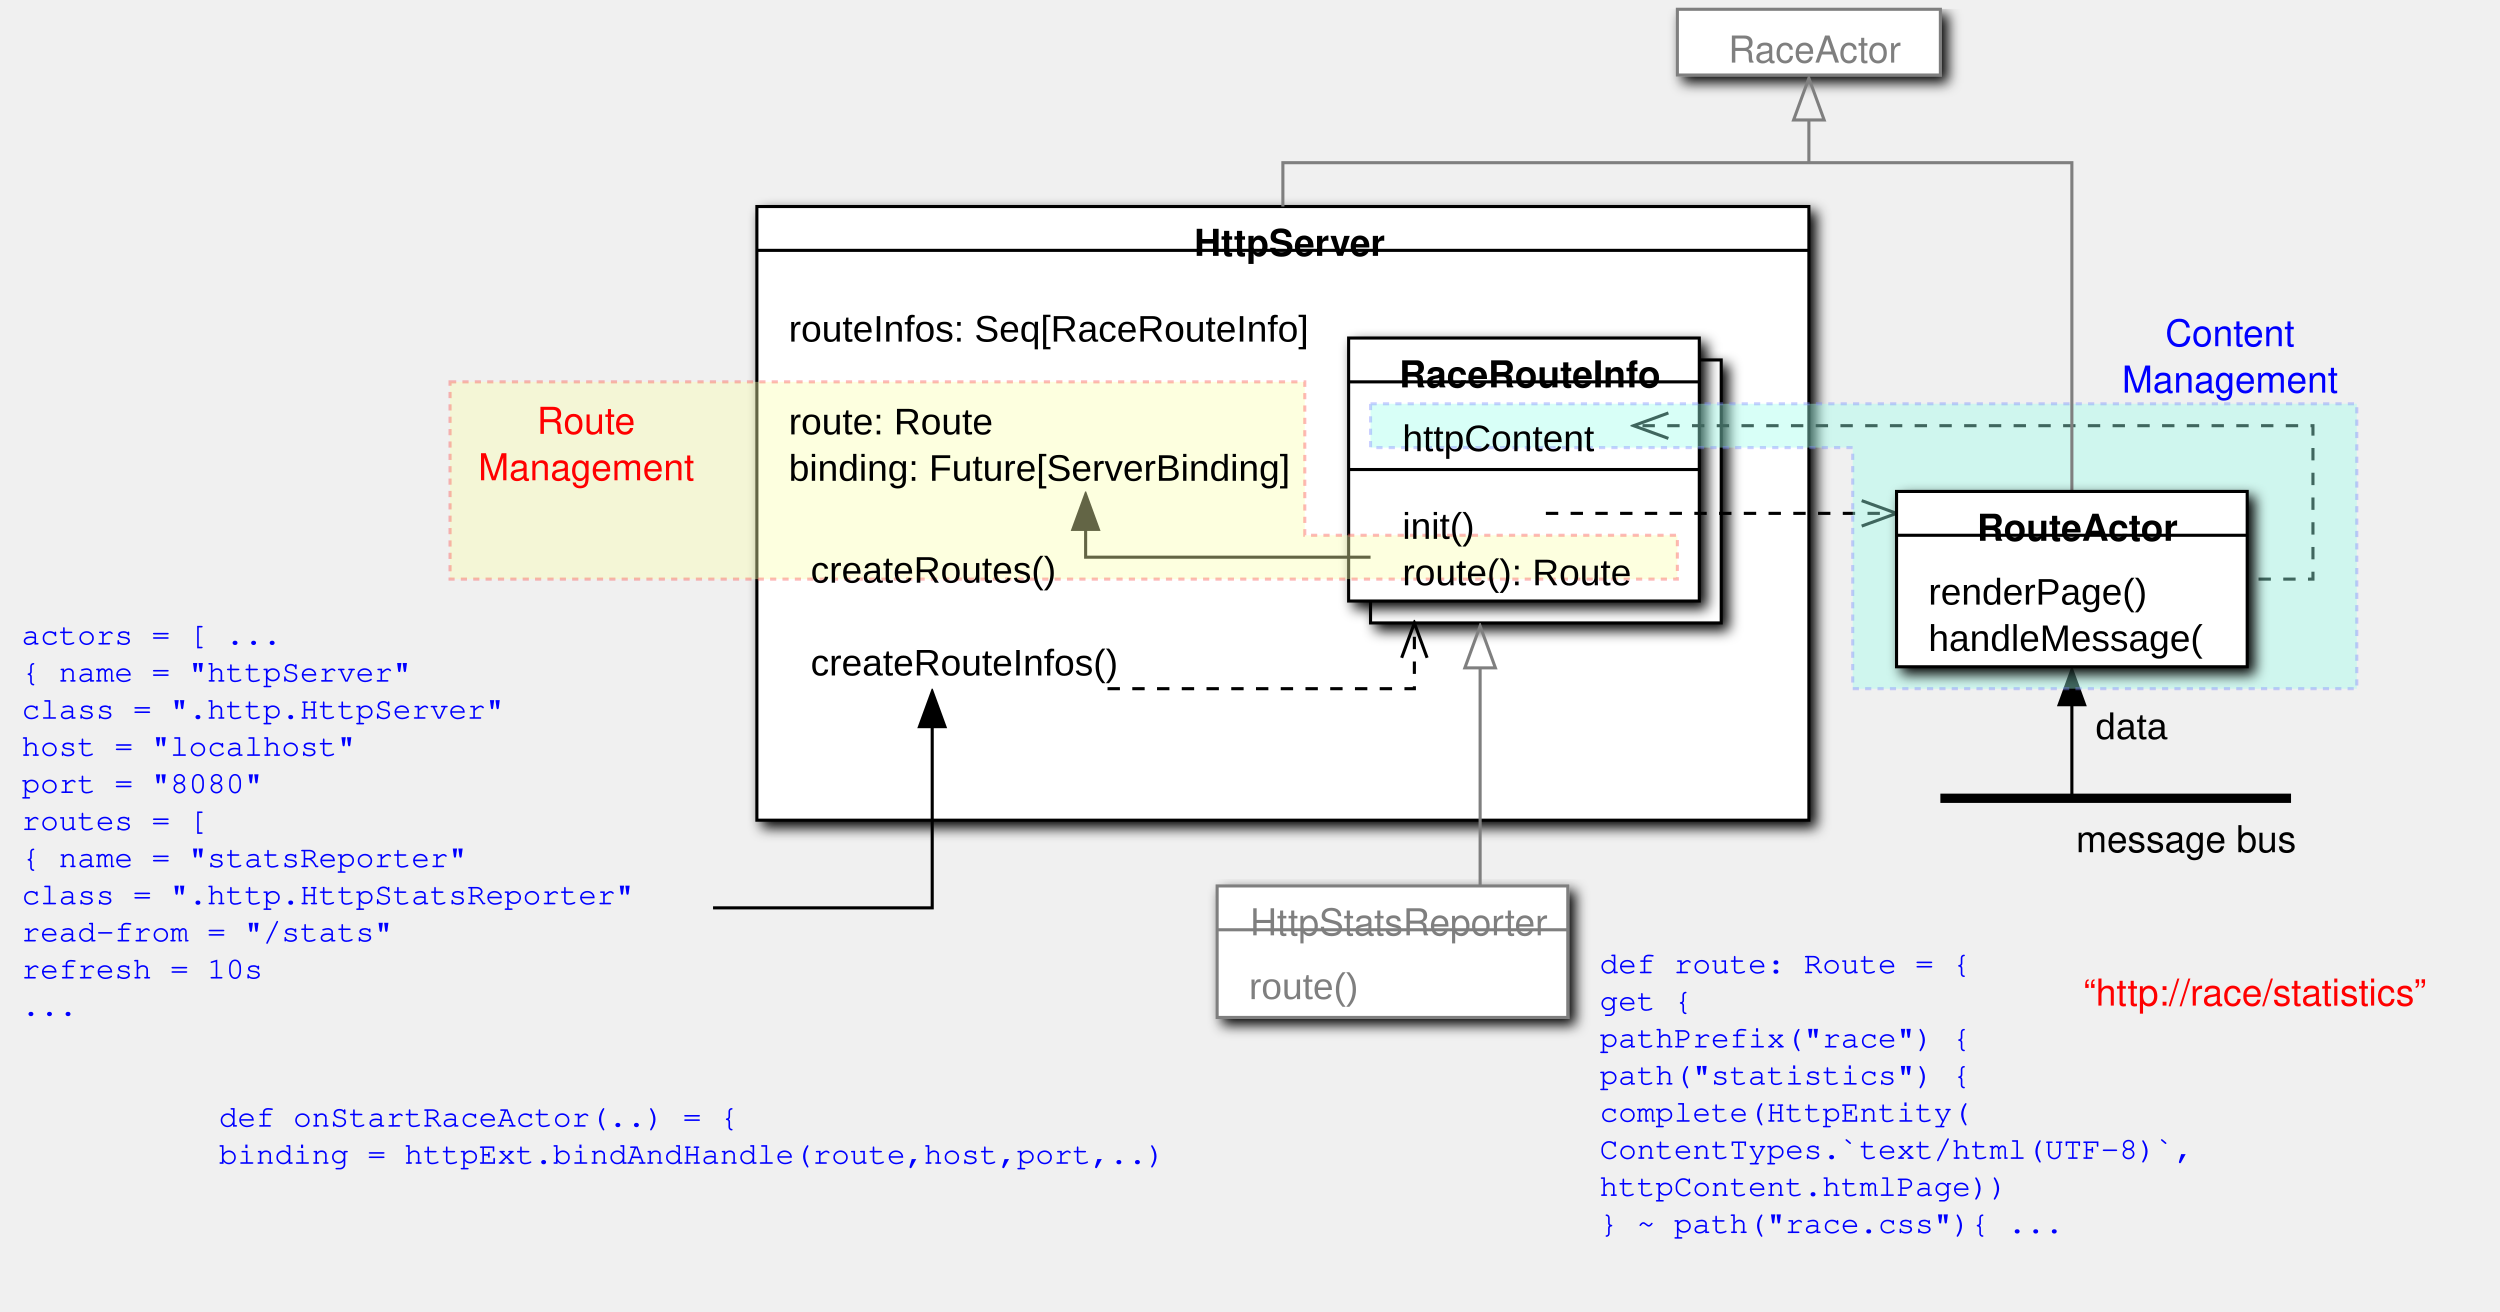
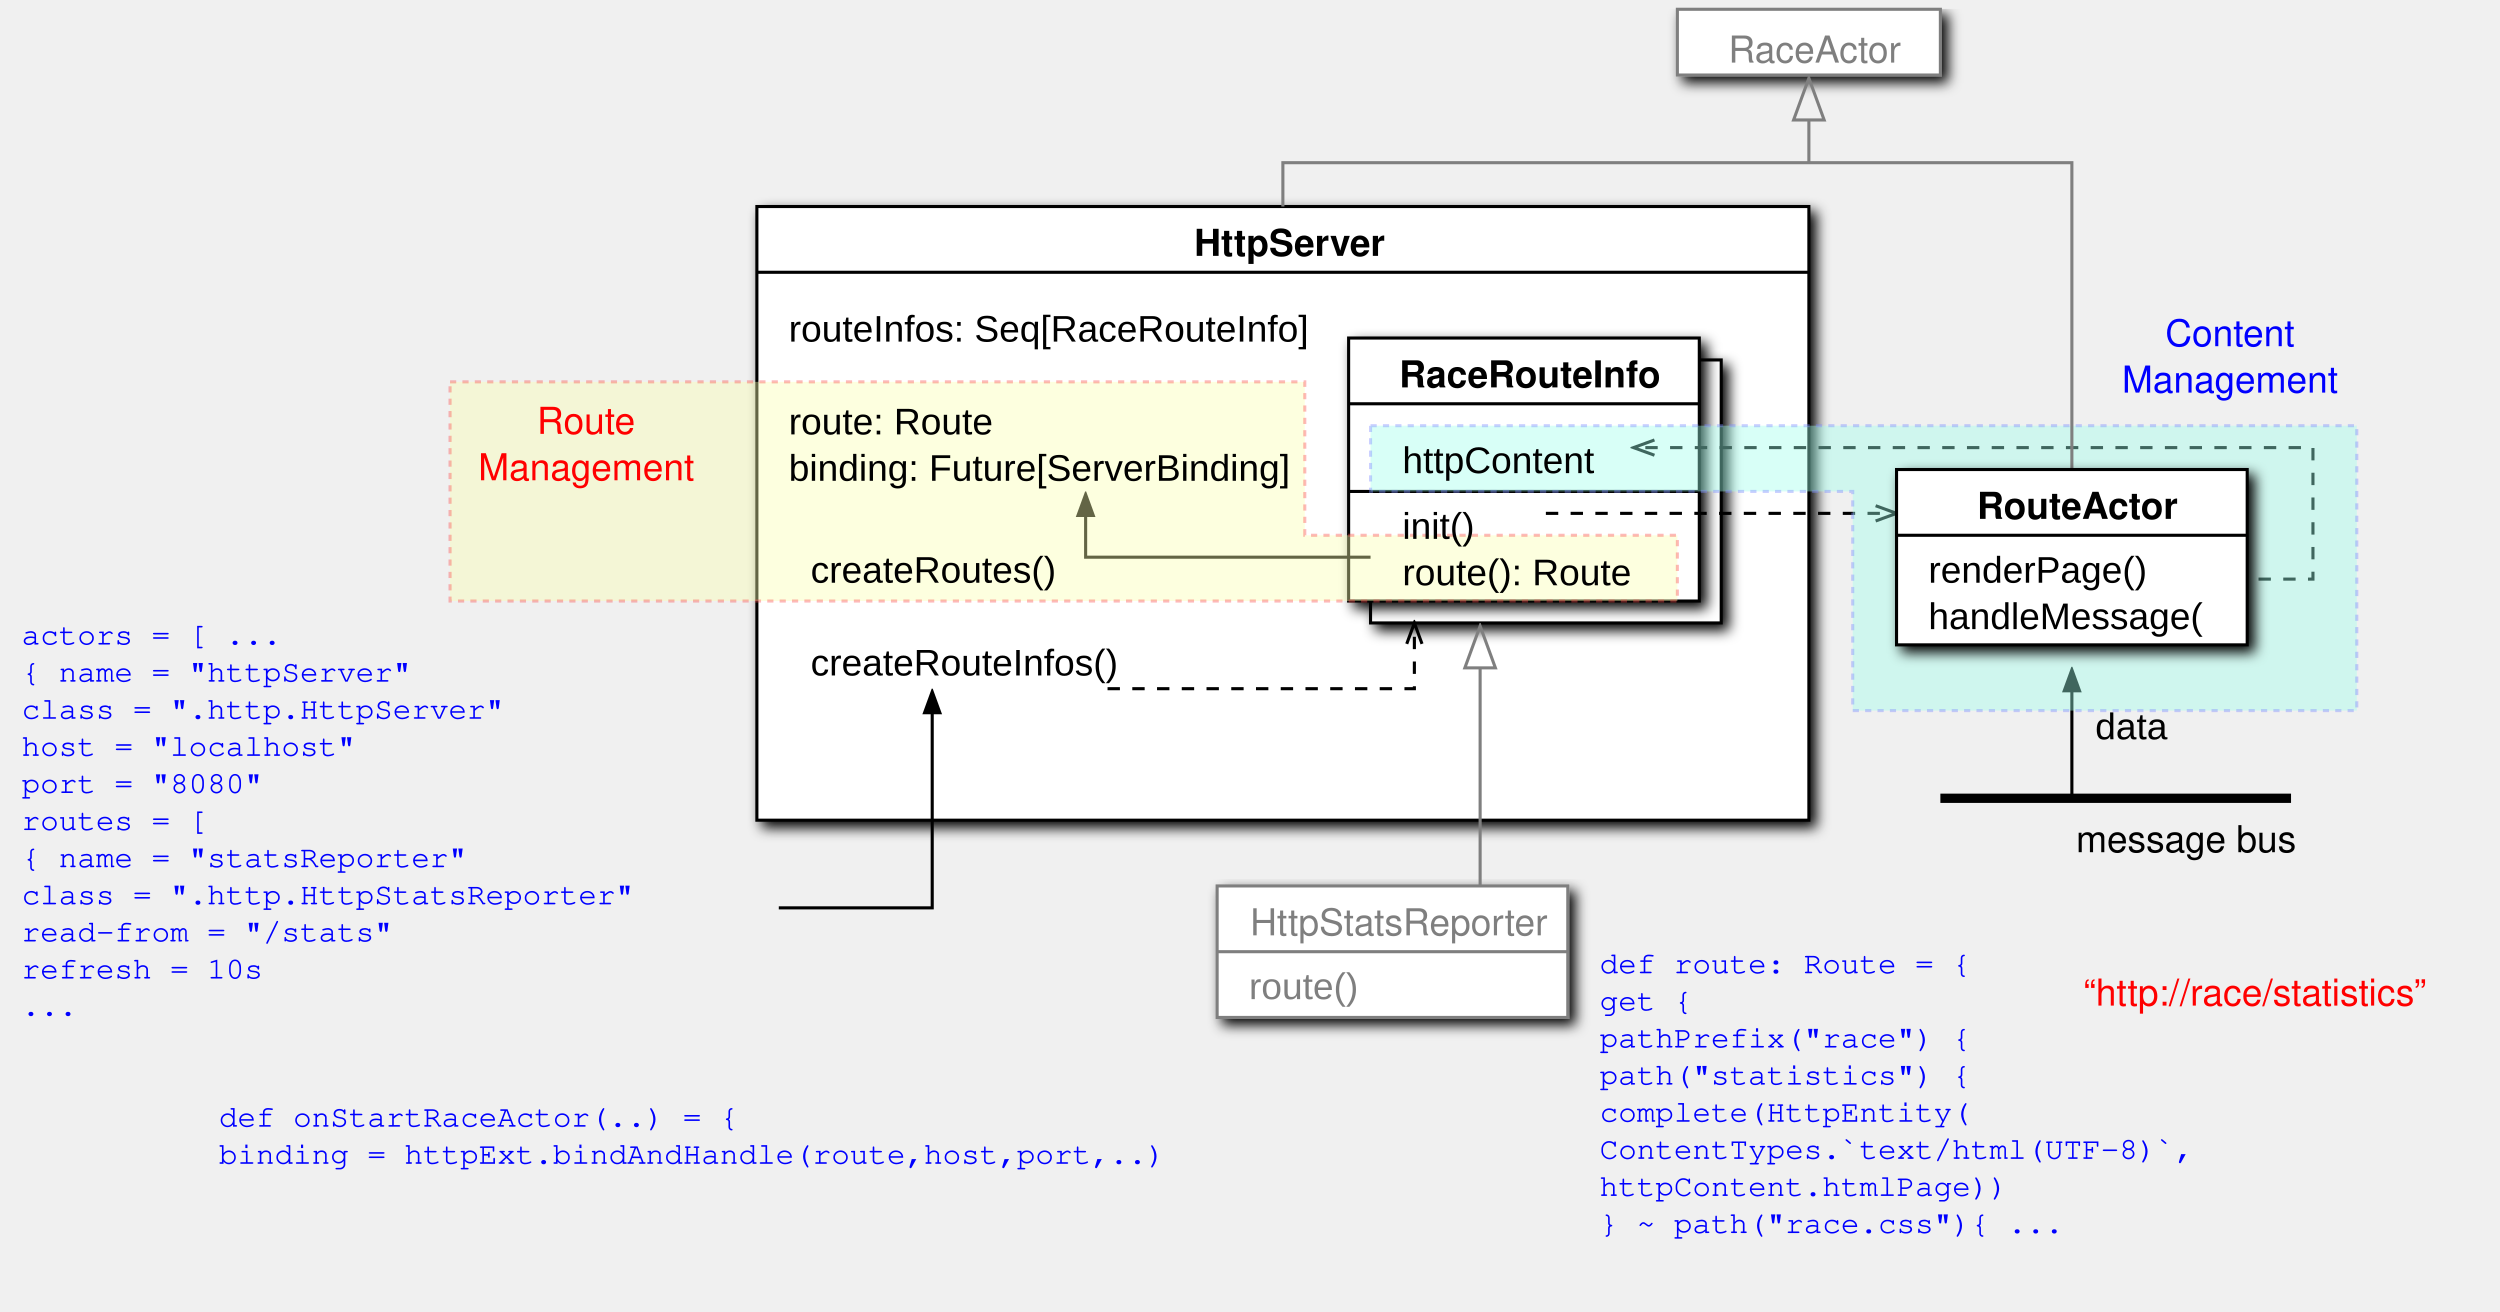
<svg xmlns="http://www.w3.org/2000/svg" width="100%" height="100%" version="1.1" viewBox="442.669 259.205 808.362 424.11">
  <defs>
    <filter id="shadow1" width="150%" height="150%">
      <feGaussianBlur in="SourceAlpha" result="blur" stdDeviation="2" />
      <feOffset dx="2" dy="2" in="blur" result="offsetBlur" />
      <feMerge>
        <feMergeNode in="offsetBlur" />
        <feMergeNode in="SourceGraphic" />
      </feMerge>
    </filter>
  </defs>
-   <marker id="marker1" markerUnits="strokeWidth" orient="auto" refX="-0.87" refY="0" markerWidth="13.272" markerHeight="10.23" viewBox="-12.272 -5.115 13.272 10.23">
-     <path d="M-11.272 -4.115 L0 0 L-11.272 4.115" fill="none" stroke="#000000" stroke-opacity="1" />
+   <marker id="marker1" markerUnits="strokeWidth" orient="auto" refX="-0.522" refY="0" markerWidth="8.763" markerHeight="6.938" viewBox="-7.763 -3.469 8.763 6.938">
+     <path d="M-6.763 -2.469 L0 0 L-6.763 2.469" fill="none" stroke="#000000" stroke-opacity="1" />
  </marker>
-   <marker id="marker2" markerUnits="strokeWidth" orient="auto" refX="-11.173" refY="0" markerWidth="13.272" markerHeight="10.23" viewBox="-12.272 -5.115 13.272 10.23">
-     <path d="M-11.272 -4.115 L0 0 L-11.272 4.115 Z " fill="#000000" fill-opacity="1" stroke="#000000" stroke-opacity="1" />
+   <marker id="marker2" markerUnits="strokeWidth" orient="auto" refX="-6.304" refY="0" markerWidth="8.763" markerHeight="6.938" viewBox="-7.763 -3.469 8.763 6.938">
+     <path d="M-6.763 -2.469 L0 0 L-6.763 2.469 Z " fill="#000000" fill-opacity="1" stroke="#000000" stroke-opacity="1" />
  </marker>
-   <marker id="marker3" markerUnits="strokeWidth" orient="auto" refX="-0.87" refY="0" markerWidth="13.272" markerHeight="10.23" viewBox="-12.272 -5.115 13.272 10.23">
-     <path d="M-11.272 -4.115 L0 0 L-11.272 4.115" fill="none" stroke="#000000" stroke-opacity="1" />
+   <marker id="marker3" markerUnits="strokeWidth" orient="auto" refX="-0.522" refY="0" markerWidth="8.763" markerHeight="6.938" viewBox="-7.763 -3.469 8.763 6.938">
+     <path d="M-6.763 -2.469 L0 0 L-6.763 2.469" fill="none" stroke="#000000" stroke-opacity="1" />
  </marker>
-   <marker id="marker4" markerUnits="strokeWidth" orient="auto" refX="-0.87" refY="0" markerWidth="13.272" markerHeight="10.23" viewBox="-12.272 -5.115 13.272 10.23">
-     <path d="M-11.272 -4.115 L0 0 L-11.272 4.115" fill="none" stroke="#000000" stroke-opacity="1" />
+   <marker id="marker4" markerUnits="strokeWidth" orient="auto" refX="-0.522" refY="0" markerWidth="8.763" markerHeight="6.938" viewBox="-7.763 -3.469 8.763 6.938">
+     <path d="M-6.763 -2.469 L0 0 L-6.763 2.469" fill="none" stroke="#000000" stroke-opacity="1" />
  </marker>
-   <marker id="marker5" markerUnits="strokeWidth" orient="auto" refX="-11.173" refY="0" markerWidth="13.272" markerHeight="10.23" viewBox="-12.272 -5.115 13.272 10.23">
-     <path d="M-11.272 -4.115 L0 0 L-11.272 4.115 Z " fill="#000000" fill-opacity="1" stroke="#000000" stroke-opacity="1" />
+   <marker id="marker5" markerUnits="strokeWidth" orient="auto" refX="-6.304" refY="0" markerWidth="8.763" markerHeight="6.938" viewBox="-7.763 -3.469 8.763 6.938">
+     <path d="M-6.763 -2.469 L0 0 L-6.763 2.469 Z " fill="#000000" fill-opacity="1" stroke="#000000" stroke-opacity="1" />
  </marker>
-   <marker id="marker6" markerUnits="strokeWidth" orient="auto" refX="-11.173" refY="0" markerWidth="13.272" markerHeight="10.23" viewBox="-12.272 -5.115 13.272 10.23">
-     <path d="M-11.272 -4.115 L0 0 L-11.272 4.115 Z " fill="#000000" fill-opacity="1" stroke="#000000" stroke-opacity="1" />
+   <marker id="marker6" markerUnits="strokeWidth" orient="auto" refX="-6.304" refY="0" markerWidth="8.763" markerHeight="6.938" viewBox="-7.763 -3.469 8.763 6.938">
+     <path d="M-6.763 -2.469 L0 0 L-6.763 2.469 Z " fill="#000000" fill-opacity="1" stroke="#000000" stroke-opacity="1" />
  </marker>
  <marker id="marker7" markerUnits="strokeWidth" orient="auto" refX="-13.607" refY="0" markerWidth="15.527" markerHeight="11.875" viewBox="-14.527 -5.938 15.527 11.875">
    <path d="M-13.527 -4.938 L0 0 L-13.527 4.938 Z " fill="none" stroke="#7F7F7F" stroke-opacity="1" />
  </marker>
  <marker id="marker8" markerUnits="strokeWidth" orient="auto" refX="-13.607" refY="0" markerWidth="15.527" markerHeight="11.875" viewBox="-14.527 -5.938 15.527 11.875">
    <path d="M-13.527 -4.938 L0 0 L-13.527 4.938 Z " fill="none" stroke="#7F7F7F" stroke-opacity="1" />
  </marker>
  <g id="layer1">
    <rect x="687.402" y="325.984" width="340.158" height="198.425" opacity="1" stroke="#000000" stroke-opacity="1" stroke-width="1" stroke-linecap="butt" stroke-linejoin="miter" stroke-dasharray="none" fill="#FFFFFF" fill-opacity="1" filter="url(#shadow1)" />
    <text x="828.804" y="341.944" font-size="12" fill="#000000" fill-opacity="1" font-family="Helvetica" font-weight="bold" font-style="normal">HttpServer</text>
    <text x="449.669" y="467.611" font-size="10" fill="#0000FF" fill-opacity="1" font-family="Courier" font-weight="normal" font-style="normal">actors = [ ...
</text>
    <text x="449.669" y="479.611" font-size="10" fill="#0000FF" fill-opacity="1" font-family="Courier" font-weight="normal" font-style="normal">  { name = "httpServer"
</text>
    <text x="449.669" y="491.611" font-size="10" fill="#0000FF" fill-opacity="1" font-family="Courier" font-weight="normal" font-style="normal">    class = ".http.HttpServer"
</text>
    <text x="449.669" y="503.611" font-size="10" fill="#0000FF" fill-opacity="1" font-family="Courier" font-weight="normal" font-style="normal">    host = "localhost"
</text>
    <text x="449.669" y="515.611" font-size="10" fill="#0000FF" fill-opacity="1" font-family="Courier" font-weight="normal" font-style="normal">    port = "8080"
</text>
    <text x="449.669" y="527.611" font-size="10" fill="#0000FF" fill-opacity="1" font-family="Courier" font-weight="normal" font-style="normal">    routes = [
</text>
    <text x="449.669" y="539.611" font-size="10" fill="#0000FF" fill-opacity="1" font-family="Courier" font-weight="normal" font-style="normal">      { name = "statsReporter"
</text>
    <text x="449.669" y="551.611" font-size="10" fill="#0000FF" fill-opacity="1" font-family="Courier" font-weight="normal" font-style="normal">        class = ".http.HttpStatsReporter"
</text>
    <text x="449.669" y="563.611" font-size="10" fill="#0000FF" fill-opacity="1" font-family="Courier" font-weight="normal" font-style="normal">        read-from = "/stats"
</text>
    <text x="449.669" y="575.611" font-size="10" fill="#0000FF" fill-opacity="1" font-family="Courier" font-weight="normal" font-style="normal">        refresh = 10s
</text>
    <text x="449.669" y="587.611" font-size="10" fill="#0000FF" fill-opacity="1" font-family="Courier" font-weight="normal" font-style="normal">     ...
</text>
-     <text x="959.905" y="573.91" font-size="10" fill="#0000FF" fill-opacity="1" font-family="Courier" font-weight="normal" font-style="normal">def route: Route = {
+     <text x="959.906" y="573.91" font-size="10" fill="#0000FF" fill-opacity="1" font-family="Courier" font-weight="normal" font-style="normal">def route: Route = {
</text>
-     <text x="959.905" y="585.91" font-size="10" fill="#0000FF" fill-opacity="1" font-family="Courier" font-weight="normal" font-style="normal">    get {
+     <text x="959.906" y="585.91" font-size="10" fill="#0000FF" fill-opacity="1" font-family="Courier" font-weight="normal" font-style="normal">    get {
</text>
-     <text x="959.905" y="597.91" font-size="10" fill="#0000FF" fill-opacity="1" font-family="Courier" font-weight="normal" font-style="normal">      pathPrefix("race") {
+     <text x="959.906" y="597.91" font-size="10" fill="#0000FF" fill-opacity="1" font-family="Courier" font-weight="normal" font-style="normal">      pathPrefix("race") {
</text>
-     <text x="959.905" y="609.91" font-size="10" fill="#0000FF" fill-opacity="1" font-family="Courier" font-weight="normal" font-style="normal">        path("statistics") {
+     <text x="959.906" y="609.91" font-size="10" fill="#0000FF" fill-opacity="1" font-family="Courier" font-weight="normal" font-style="normal">        path("statistics") {
</text>
-     <text x="959.905" y="621.91" font-size="10" fill="#0000FF" fill-opacity="1" font-family="Courier" font-weight="normal" font-style="normal">          complete(HttpEntity(
+     <text x="959.906" y="621.91" font-size="10" fill="#0000FF" fill-opacity="1" font-family="Courier" font-weight="normal" font-style="normal">          complete(HttpEntity(
</text>
-     <text x="959.905" y="633.91" font-size="10" fill="#0000FF" fill-opacity="1" font-family="Courier" font-weight="normal" font-style="normal">              ContentTypes.`text/html(UTF-8)`,
+     <text x="959.906" y="633.91" font-size="10" fill="#0000FF" fill-opacity="1" font-family="Courier" font-weight="normal" font-style="normal">              ContentTypes.`text/html(UTF-8)`,
</text>
-     <text x="959.905" y="645.91" font-size="10" fill="#0000FF" fill-opacity="1" font-family="Courier" font-weight="normal" font-style="normal">              httpContent.htmlPage))
+     <text x="959.906" y="645.91" font-size="10" fill="#0000FF" fill-opacity="1" font-family="Courier" font-weight="normal" font-style="normal">              httpContent.htmlPage))
</text>
-     <text x="959.905" y="657.91" font-size="10" fill="#0000FF" fill-opacity="1" font-family="Courier" font-weight="normal" font-style="normal">        } ~ path("race.css"){ ...
+     <text x="959.906" y="657.91" font-size="10" fill="#0000FF" fill-opacity="1" font-family="Courier" font-weight="normal" font-style="normal">        } ~ path("race.css"){ ...
</text>
-     <line x1="1055.906" y1="432.283" x2="1169.291" y2="432.283" opacity="1" stroke="#000000" stroke-opacity="1" stroke-width="1" stroke-linecap="butt" stroke-linejoin="miter" stroke-dasharray="none" />
+     <line x1="1055.906" y1="432.284" x2="1169.292" y2="432.284" opacity="1" stroke="#000000" stroke-opacity="1" stroke-width="1" stroke-linecap="butt" stroke-linejoin="miter" stroke-dasharray="none" />
    <rect x="885.827" y="375.591" width="113.386" height="85.039" opacity="1" stroke="#000000" stroke-opacity="1" stroke-width="1" stroke-linecap="butt" stroke-linejoin="miter" stroke-dasharray="none" fill="#FFFFFF" fill-opacity="1" filter="url(#shadow1)" />
    <text x="902.183" y="391.55" font-size="12" fill="#000000" fill-opacity="1" font-family="Helvetica" font-weight="bold" font-style="normal">RaceRouteInfo</text>
    <rect x="878.74" y="368.504" width="113.386" height="85.039" opacity="1" stroke="#000000" stroke-opacity="1" stroke-width="1" stroke-linecap="butt" stroke-linejoin="miter" stroke-dasharray="none" fill="#FFFFFF" fill-opacity="1" filter="url(#shadow1)" />
    <text x="895.096" y="384.464" font-size="12" fill="#000000" fill-opacity="1" font-family="Helvetica" font-weight="bold" font-style="normal">RaceRouteInfo</text>
-     <line x1="878.74" y1="382.677" x2="992.126" y2="382.677" opacity="1" stroke="#000000" stroke-opacity="1" stroke-width="1" stroke-linecap="butt" stroke-linejoin="miter" stroke-dasharray="none" />
-     <line x1="878.74" y1="411.024" x2="992.126" y2="411.024" opacity="1" stroke="#000000" stroke-opacity="1" stroke-width="1" stroke-linecap="butt" stroke-linejoin="miter" stroke-dasharray="none" />
-     <line x1="942.52" y1="425.197" x2="1055.036" y2="425.197" marker-end="url(#marker1)" opacity="1" stroke="#000000" stroke-opacity="1" stroke-width="1" stroke-linecap="butt" stroke-linejoin="miter" stroke-dasharray="4,4" />
-     <line x1="1112.598" y1="517.323" x2="1112.598" y2="486.976" marker-end="url(#marker2)" opacity="1" stroke="#000000" stroke-opacity="1" stroke-width="1" stroke-linecap="butt" stroke-linejoin="miter" stroke-dasharray="none" />
-     <path d="M1140.945 446.457 L1190.551 446.457 L1190.551 396.85 L971.736 396.85" marker-end="url(#marker3)" opacity="1" stroke="#000000" stroke-opacity="1" stroke-width="1" stroke-linecap="butt" stroke-linejoin="miter" stroke-dasharray="4,4" fill-opacity="0" />
+     <line x1="878.74" y1="389.764" x2="992.126" y2="389.764" opacity="1" stroke="#000000" stroke-opacity="1" stroke-width="1" stroke-linecap="butt" stroke-linejoin="miter" stroke-dasharray="none" />
+     <line x1="878.74" y1="418.11" x2="992.126" y2="418.11" opacity="1" stroke="#000000" stroke-opacity="1" stroke-width="1" stroke-linecap="butt" stroke-linejoin="miter" stroke-dasharray="none" />
+     <line x1="942.52" y1="425.197" x2="1055.384" y2="425.197" marker-end="url(#marker1)" opacity="1" stroke="#000000" stroke-opacity="1" stroke-width="1" stroke-linecap="butt" stroke-linejoin="miter" stroke-dasharray="4,4" />
+     <line x1="1112.599" y1="517.323" x2="1112.599" y2="482.107" marker-end="url(#marker2)" opacity="1" stroke="#000000" stroke-opacity="1" stroke-width="1" stroke-linecap="butt" stroke-linejoin="miter" stroke-dasharray="none" />
+     <path d="M1140.945 446.457 L1190.551 446.457 L1190.551 403.937 L971.388 403.937" marker-end="url(#marker3)" opacity="1" stroke="#000000" stroke-opacity="1" stroke-width="1" stroke-linecap="butt" stroke-linejoin="miter" stroke-dasharray="4,4" fill-opacity="0" />
    <text x="1113.951" y="534.75" font-size="12" fill="#000000" fill-opacity="1" font-family="Helvetica" font-weight="normal" font-style="normal">message bus</text>
    <text x="1120.143" y="498.25" font-size="12" fill="#000000" fill-opacity="1" font-family="Arial" font-weight="normal" font-style="normal">data</text>
-     <line x1="687.402" y1="340.158" x2="1027.559" y2="340.158" opacity="1" stroke="#000000" stroke-opacity="1" stroke-width="1" stroke-linecap="butt" stroke-linejoin="miter" stroke-dasharray="none" />
-     <path d="M800.787 481.89 L900 481.89 L900 461.5" marker-end="url(#marker4)" opacity="1" stroke="#000000" stroke-opacity="1" stroke-width="1" stroke-linecap="butt" stroke-linejoin="miter" stroke-dasharray="4,4" fill-opacity="0" />
-     <path d="M885.827 439.37 L793.701 439.37 L793.701 430.283" marker-end="url(#marker5)" opacity="1" stroke="#000000" stroke-opacity="1" stroke-width="1" stroke-linecap="butt" stroke-linejoin="miter" stroke-dasharray="none" fill-opacity="0" />
-     <path d="M885.827 389.764 L1204.724 389.764 L1204.724 481.89 L1041.732 481.89 L1041.732 403.937 L885.827 403.937 Z " opacity="1" stroke="#7C88FE" stroke-opacity="0.397" stroke-width="1" stroke-linecap="butt" stroke-linejoin="miter" stroke-dasharray="2,2" fill="#9EFFEB" fill-opacity="0.4" />
-     <path d="M588.189 382.677 L864.567 382.677 L864.567 432.283 L985.039 432.283 L985.039 446.457 L588.189 446.457 Z " opacity="1" stroke="#FB4F50" stroke-opacity="0.396" stroke-width="1" stroke-linecap="butt" stroke-linejoin="miter" stroke-dasharray="2,2" fill="#F9FEAF" fill-opacity="0.397" />
+     <line x1="687.402" y1="347.244" x2="1027.559" y2="347.244" opacity="1" stroke="#000000" stroke-opacity="1" stroke-width="1" stroke-linecap="butt" stroke-linejoin="miter" stroke-dasharray="none" />
+     <path d="M800.788 481.89 L900 481.89 L900 461.152" marker-end="url(#marker4)" opacity="1" stroke="#000000" stroke-opacity="1" stroke-width="1" stroke-linecap="butt" stroke-linejoin="miter" stroke-dasharray="4,4" fill-opacity="0" />
+     <path d="M885.827 439.37 L793.701 439.37 L793.701 425.414" marker-end="url(#marker5)" opacity="1" stroke="#000000" stroke-opacity="1" stroke-width="1" stroke-linecap="butt" stroke-linejoin="miter" stroke-dasharray="none" fill-opacity="0" />
+     <path d="M885.827 396.85 L1204.725 396.85 L1204.725 488.976 L1041.732 488.976 L1041.732 418.11 L885.827 418.11 Z " opacity="1" stroke="#7C88FE" stroke-opacity="0.397" stroke-width="1" stroke-linecap="butt" stroke-linejoin="miter" stroke-dasharray="2,2" fill="#9EFFEB" fill-opacity="0.4" />
+     <path d="M588.189 382.677 L864.567 382.677 L864.567 432.284 L985.039 432.284 L985.039 453.543 L588.189 453.543 Z " opacity="1" stroke="#FB4F50" stroke-opacity="0.396" stroke-width="1" stroke-linecap="butt" stroke-linejoin="miter" stroke-dasharray="2,2" fill="#F9FEAF" fill-opacity="0.397" />
    <text x="513.449" y="623.516" font-size="10" fill="#0000FF" fill-opacity="1" font-family="Courier" font-weight="normal" font-style="normal">def onStartRaceActor(..) = {
</text>
    <text x="513.449" y="635.516" font-size="10" fill="#0000FF" fill-opacity="1" font-family="Courier" font-weight="normal" font-style="normal">    binding = httpExt.bindAndHandle(route,host,port,..)</text>
-     <path d="M673.228 552.756 L744.095 552.756 L744.095 494.062" marker-end="url(#marker6)" opacity="1" stroke="#000000" stroke-opacity="1" stroke-width="1" stroke-linecap="butt" stroke-linejoin="miter" stroke-dasharray="none" fill-opacity="0" />
-     <text x="1116.337" y="584.356" font-size="12" fill="#FF0000" fill-opacity="1" font-family="Helvetica" font-weight="normal" font-style="normal">“http://race/statistics”</text>
+     <path d="M694.488 552.756 L744.095 552.756 L744.095 489.193" marker-end="url(#marker6)" opacity="1" stroke="#000000" stroke-opacity="1" stroke-width="1" stroke-linecap="butt" stroke-linejoin="miter" stroke-dasharray="none" fill-opacity="0" />
+     <text x="1116.338" y="584.356" font-size="12" fill="#FF0000" fill-opacity="1" font-family="Helvetica" font-weight="normal" font-style="normal">“http://race/statistics”</text>
    <rect x="985.039" y="262.205" width="85.039" height="21.26" opacity="1" stroke="#7F7F7F" stroke-opacity="1" stroke-width="1" stroke-linecap="butt" stroke-linejoin="miter" stroke-dasharray="none" fill="#FFFFFF" fill-opacity="1" filter="url(#shadow1)" />
    <text x="1001.548" y="279.435" font-size="12" fill="#7F7F7F" fill-opacity="1" font-family="Helvetica" font-weight="normal" font-style="normal">RaceActor</text>
    <line x1="1027.559" y1="311.811" x2="1027.559" y2="298.072" marker-end="url(#marker7)" opacity="1" stroke="#7F7F7F" stroke-opacity="1" stroke-width="1" stroke-linecap="butt" stroke-linejoin="miter" stroke-dasharray="none" />
-     <path d="M857.48 325.984 L857.48 311.811 L1112.598 311.811 L1112.598 418.11" opacity="1" stroke="#7F7F7F" stroke-opacity="1" stroke-width="1" stroke-linecap="butt" stroke-linejoin="miter" stroke-dasharray="none" fill-opacity="0" />
+     <path d="M857.48 325.984 L857.48 311.811 L1112.599 311.811 L1112.599 418.11" opacity="1" stroke="#7F7F7F" stroke-opacity="1" stroke-width="1" stroke-linecap="butt" stroke-linejoin="miter" stroke-dasharray="none" fill-opacity="0" />
    <text x="697.701" y="369.668" font-size="12" fill="#000000" fill-opacity="1" font-family="Arial" font-weight="normal" font-style="normal">routeInfos: Seq[RaceRouteInfo]
</text>
    <text x="697.701" y="384.668" font-size="12" fill="#000000" fill-opacity="1" font-family="Arial" font-weight="normal" font-style="normal">
</text>
    <text x="697.701" y="399.668" font-size="12" fill="#000000" fill-opacity="1" font-family="Arial" font-weight="normal" font-style="normal">route: Route
</text>
    <text x="697.701" y="414.668" font-size="12" fill="#000000" fill-opacity="1" font-family="Arial" font-weight="normal" font-style="normal">binding: Future[ServerBinding]</text>
    <text x="896.126" y="433.448" font-size="12" fill="#000000" fill-opacity="1" font-family="Arial" font-weight="normal" font-style="normal">init()
</text>
    <text x="896.126" y="448.448" font-size="12" fill="#000000" fill-opacity="1" font-family="Arial" font-weight="normal" font-style="normal">route(): Route</text>
    <text x="704.787" y="447.621" font-size="12" fill="#000000" fill-opacity="1" font-family="Arial" font-weight="normal" font-style="normal">createRoutes()
</text>
    <text x="704.787" y="462.621" font-size="12" fill="#000000" fill-opacity="1" font-family="Arial" font-weight="normal" font-style="normal">
</text>
    <text x="704.787" y="477.621" font-size="12" fill="#000000" fill-opacity="1" font-family="Arial" font-weight="normal" font-style="normal">createRouteInfos()</text>
    <text x="616.304" y="399.494" font-size="12" fill="#FF0000" fill-opacity="1" font-family="Helvetica" font-weight="normal" font-style="normal">Route
</text>
    <text x="597.293" y="414.494" font-size="12" fill="#FF0000" fill-opacity="1" font-family="Helvetica" font-weight="normal" font-style="normal">Management</text>
-     <rect x="1055.906" y="418.11" width="113.386" height="56.693" opacity="1" stroke="#000000" stroke-opacity="1" stroke-width="1" stroke-linecap="butt" stroke-linejoin="miter" stroke-dasharray="none" fill="#FFFFFF" fill-opacity="1" filter="url(#shadow1)" />
-     <text x="1081.932" y="434.07" font-size="12" fill="#000000" fill-opacity="1" font-family="Helvetica" font-weight="bold" font-style="normal">RouteActor</text>
-     <text x="1066.205" y="454.708" font-size="12" fill="#000000" fill-opacity="1" font-family="Arial" font-weight="normal" font-style="normal">renderPage()
+     <rect x="1055.906" y="411.024" width="113.386" height="56.693" opacity="1" stroke="#000000" stroke-opacity="1" stroke-width="1" stroke-linecap="butt" stroke-linejoin="miter" stroke-dasharray="none" fill="#FFFFFF" fill-opacity="1" filter="url(#shadow1)" />
+     <text x="1081.933" y="426.983" font-size="12" fill="#000000" fill-opacity="1" font-family="Helvetica" font-weight="bold" font-style="normal">RouteActor</text>
+     <text x="1066.205" y="447.621" font-size="12" fill="#000000" fill-opacity="1" font-family="Arial" font-weight="normal" font-style="normal">renderPage()
</text>
-     <text x="1066.205" y="469.708" font-size="12" fill="#000000" fill-opacity="1" font-family="Arial" font-weight="normal" font-style="normal">handleMessage(</text>
+     <text x="1066.205" y="462.621" font-size="12" fill="#000000" fill-opacity="1" font-family="Arial" font-weight="normal" font-style="normal">handleMessage(</text>
    <text x="1142.796" y="371.147" font-size="12" fill="#0000FF" fill-opacity="1" font-family="Helvetica" font-weight="normal" font-style="normal">Content
</text>
    <text x="1128.79" y="386.147" font-size="12" fill="#0000FF" fill-opacity="1" font-family="Helvetica" font-weight="normal" font-style="normal">Management</text>
-     <text x="896.126" y="405.101" font-size="12" fill="#000000" fill-opacity="1" font-family="Arial" font-weight="normal" font-style="normal">httpContent</text>
-     <line x1="1055.906" y1="432.283" x2="1169.291" y2="432.283" opacity="1" stroke="#000000" stroke-opacity="1" stroke-width="1" stroke-linecap="butt" stroke-linejoin="miter" stroke-dasharray="none" />
+     <text x="896.126" y="412.188" font-size="12" fill="#000000" fill-opacity="1" font-family="Arial" font-weight="normal" font-style="normal">httpContent</text>
+     <line x1="1055.906" y1="432.284" x2="1169.292" y2="432.284" opacity="1" stroke="#000000" stroke-opacity="1" stroke-width="1" stroke-linecap="butt" stroke-linejoin="miter" stroke-dasharray="none" />
    <rect x="836.221" y="545.669" width="113.386" height="42.52" opacity="1" stroke="#7F7F7F" stroke-opacity="1" stroke-width="1" stroke-linecap="butt" stroke-linejoin="miter" stroke-dasharray="none" fill="#FFFFFF" fill-opacity="1" filter="url(#shadow1)" />
    <text x="846.893" y="561.629" font-size="12" fill="#7F7F7F" fill-opacity="1" font-family="Helvetica" font-weight="normal" font-style="normal">HttpStatsReporter</text>
    <line x1="921.26" y1="545.669" x2="921.26" y2="475.237" marker-end="url(#marker8)" opacity="1" stroke="#7F7F7F" stroke-opacity="1" stroke-width="1" stroke-linecap="butt" stroke-linejoin="miter" stroke-dasharray="none" />
-     <line x1="836.221" y1="559.842" x2="949.606" y2="559.842" opacity="1" stroke="#7F7F7F" stroke-opacity="1" stroke-width="1" stroke-linecap="butt" stroke-linejoin="miter" stroke-dasharray="none" />
+     <line x1="836.221" y1="566.929" x2="949.606" y2="566.929" opacity="1" stroke="#7F7F7F" stroke-opacity="1" stroke-width="1" stroke-linecap="butt" stroke-linejoin="miter" stroke-dasharray="none" />
    <text x="846.52" y="582.267" font-size="12" fill="#7F7F7F" fill-opacity="1" font-family="Arial" font-weight="normal" font-style="normal">route()</text>
    <line x1="1070.079" y1="517.323" x2="1183.465" y2="517.323" opacity="1" stroke="#000000" stroke-opacity="1" stroke-width="3" stroke-linecap="butt" stroke-linejoin="miter" stroke-dasharray="none" />
  </g>
</svg>
